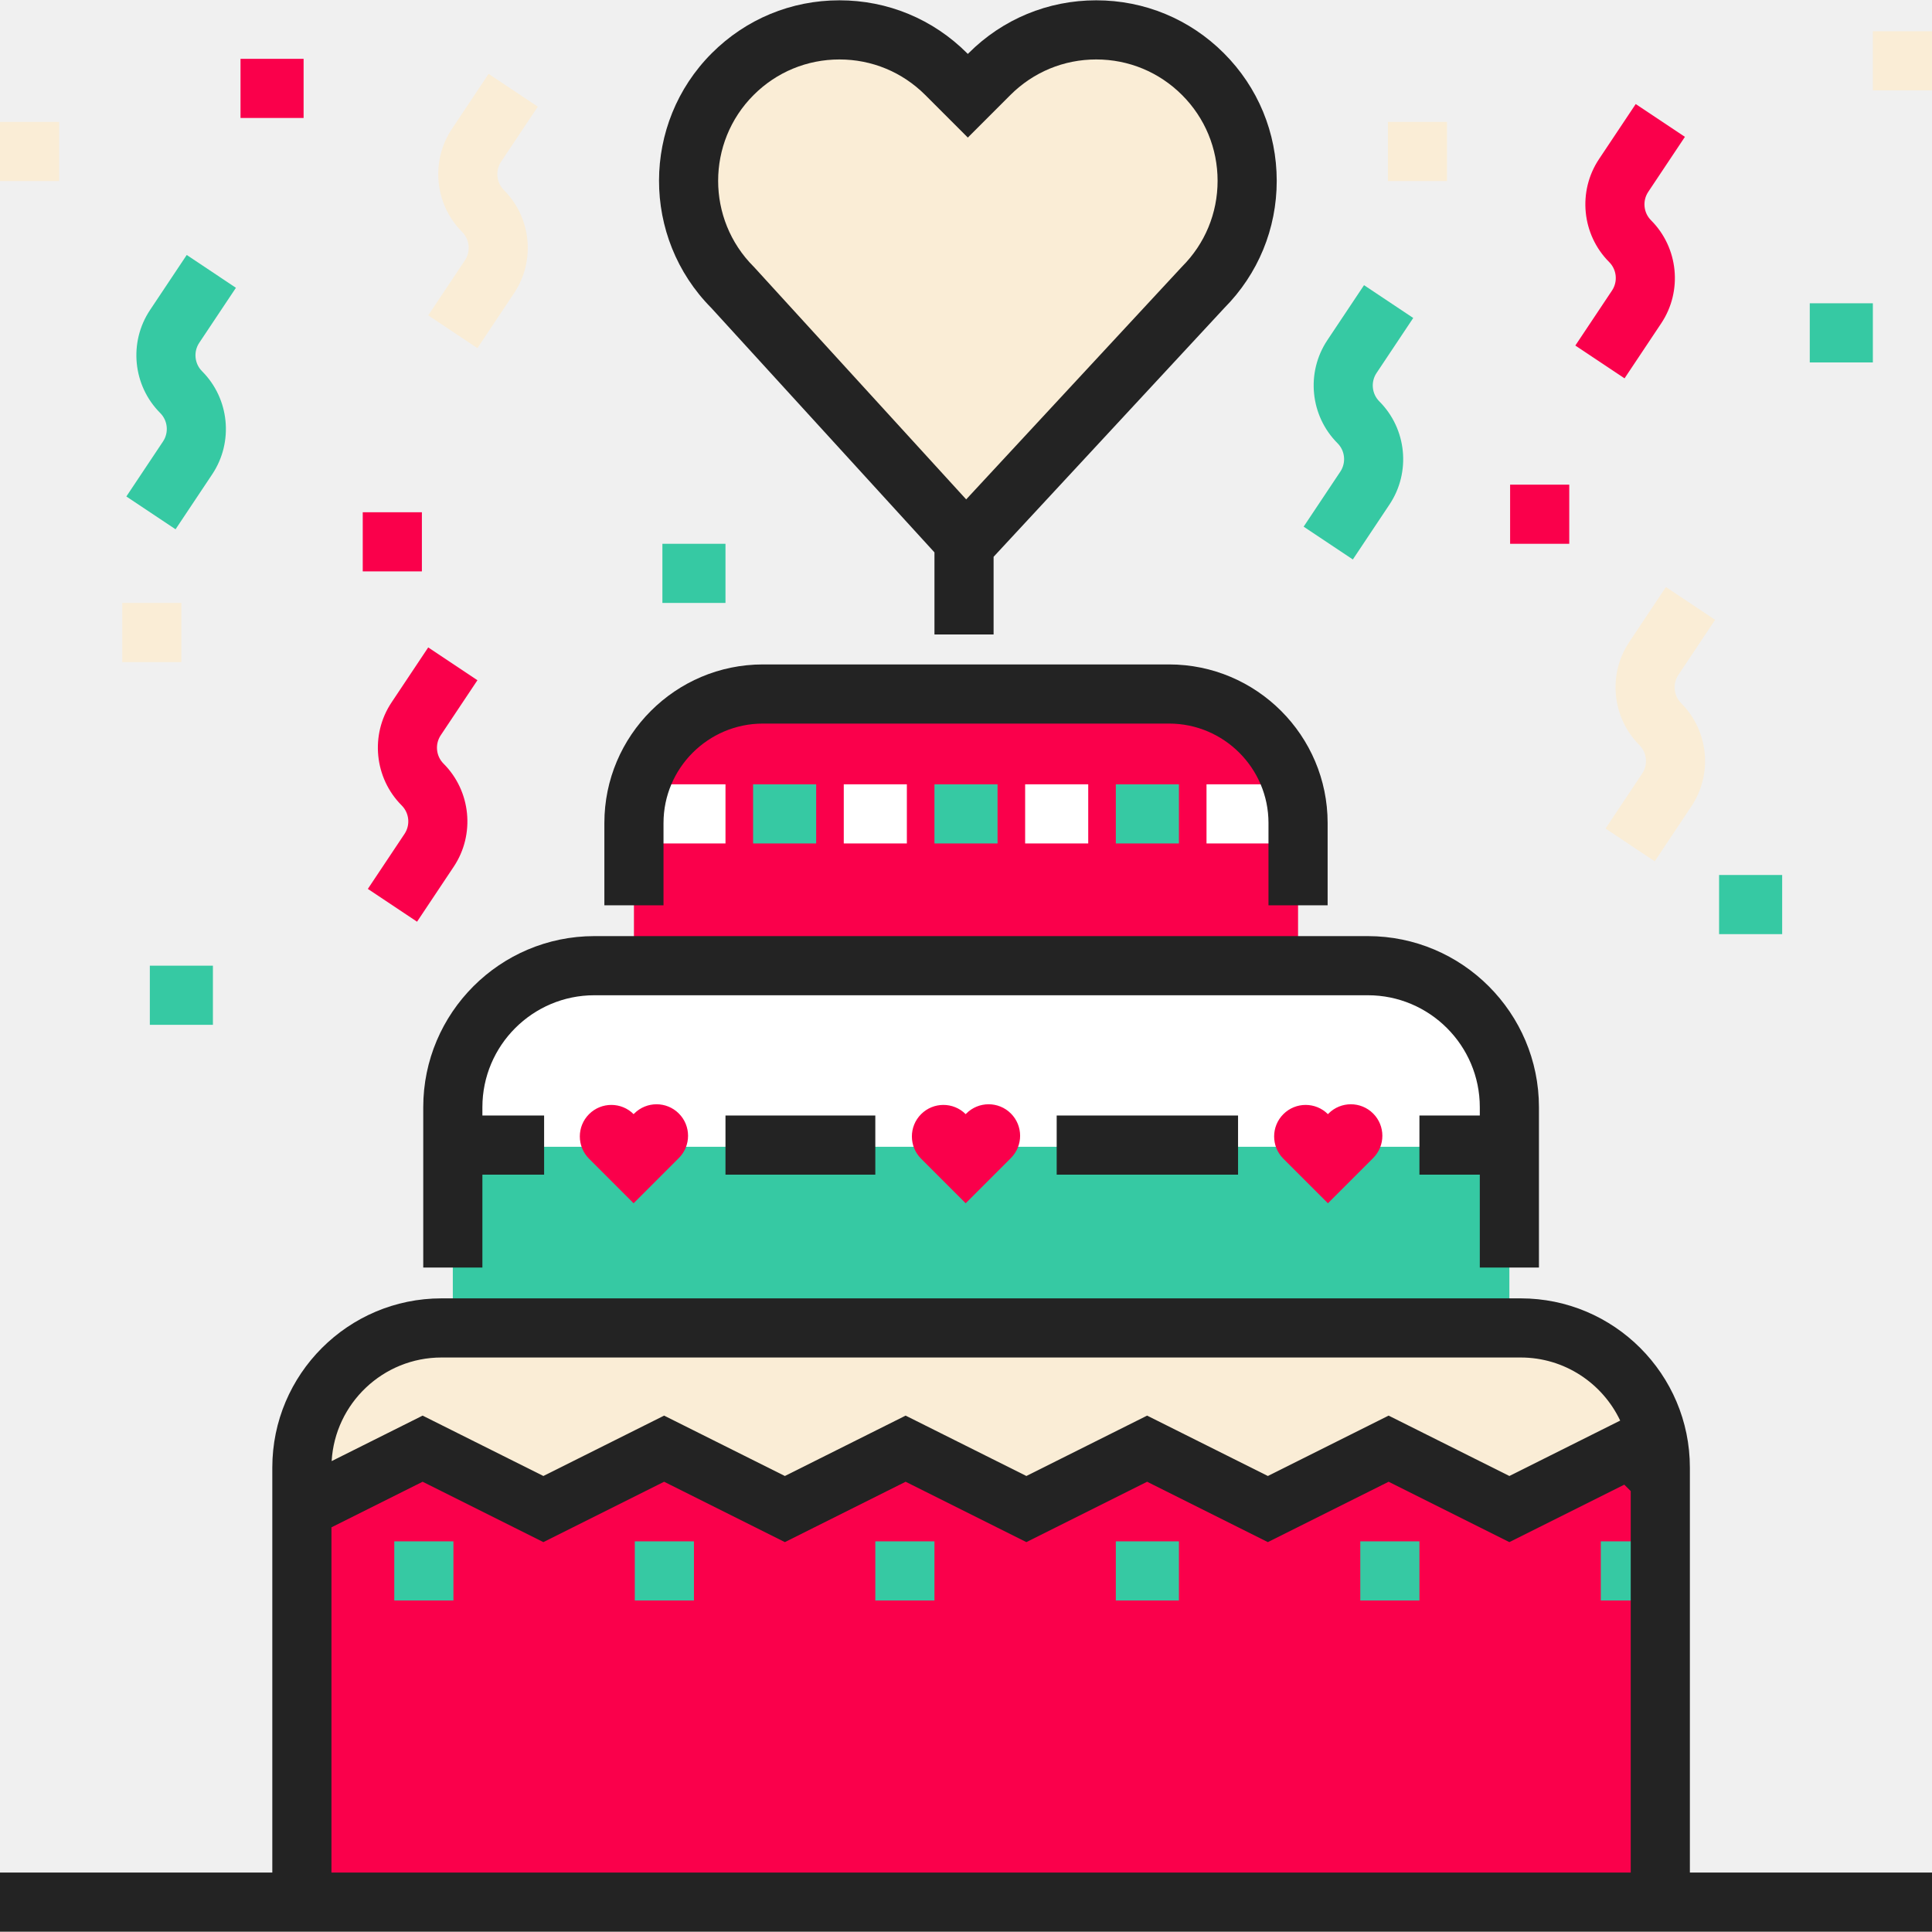
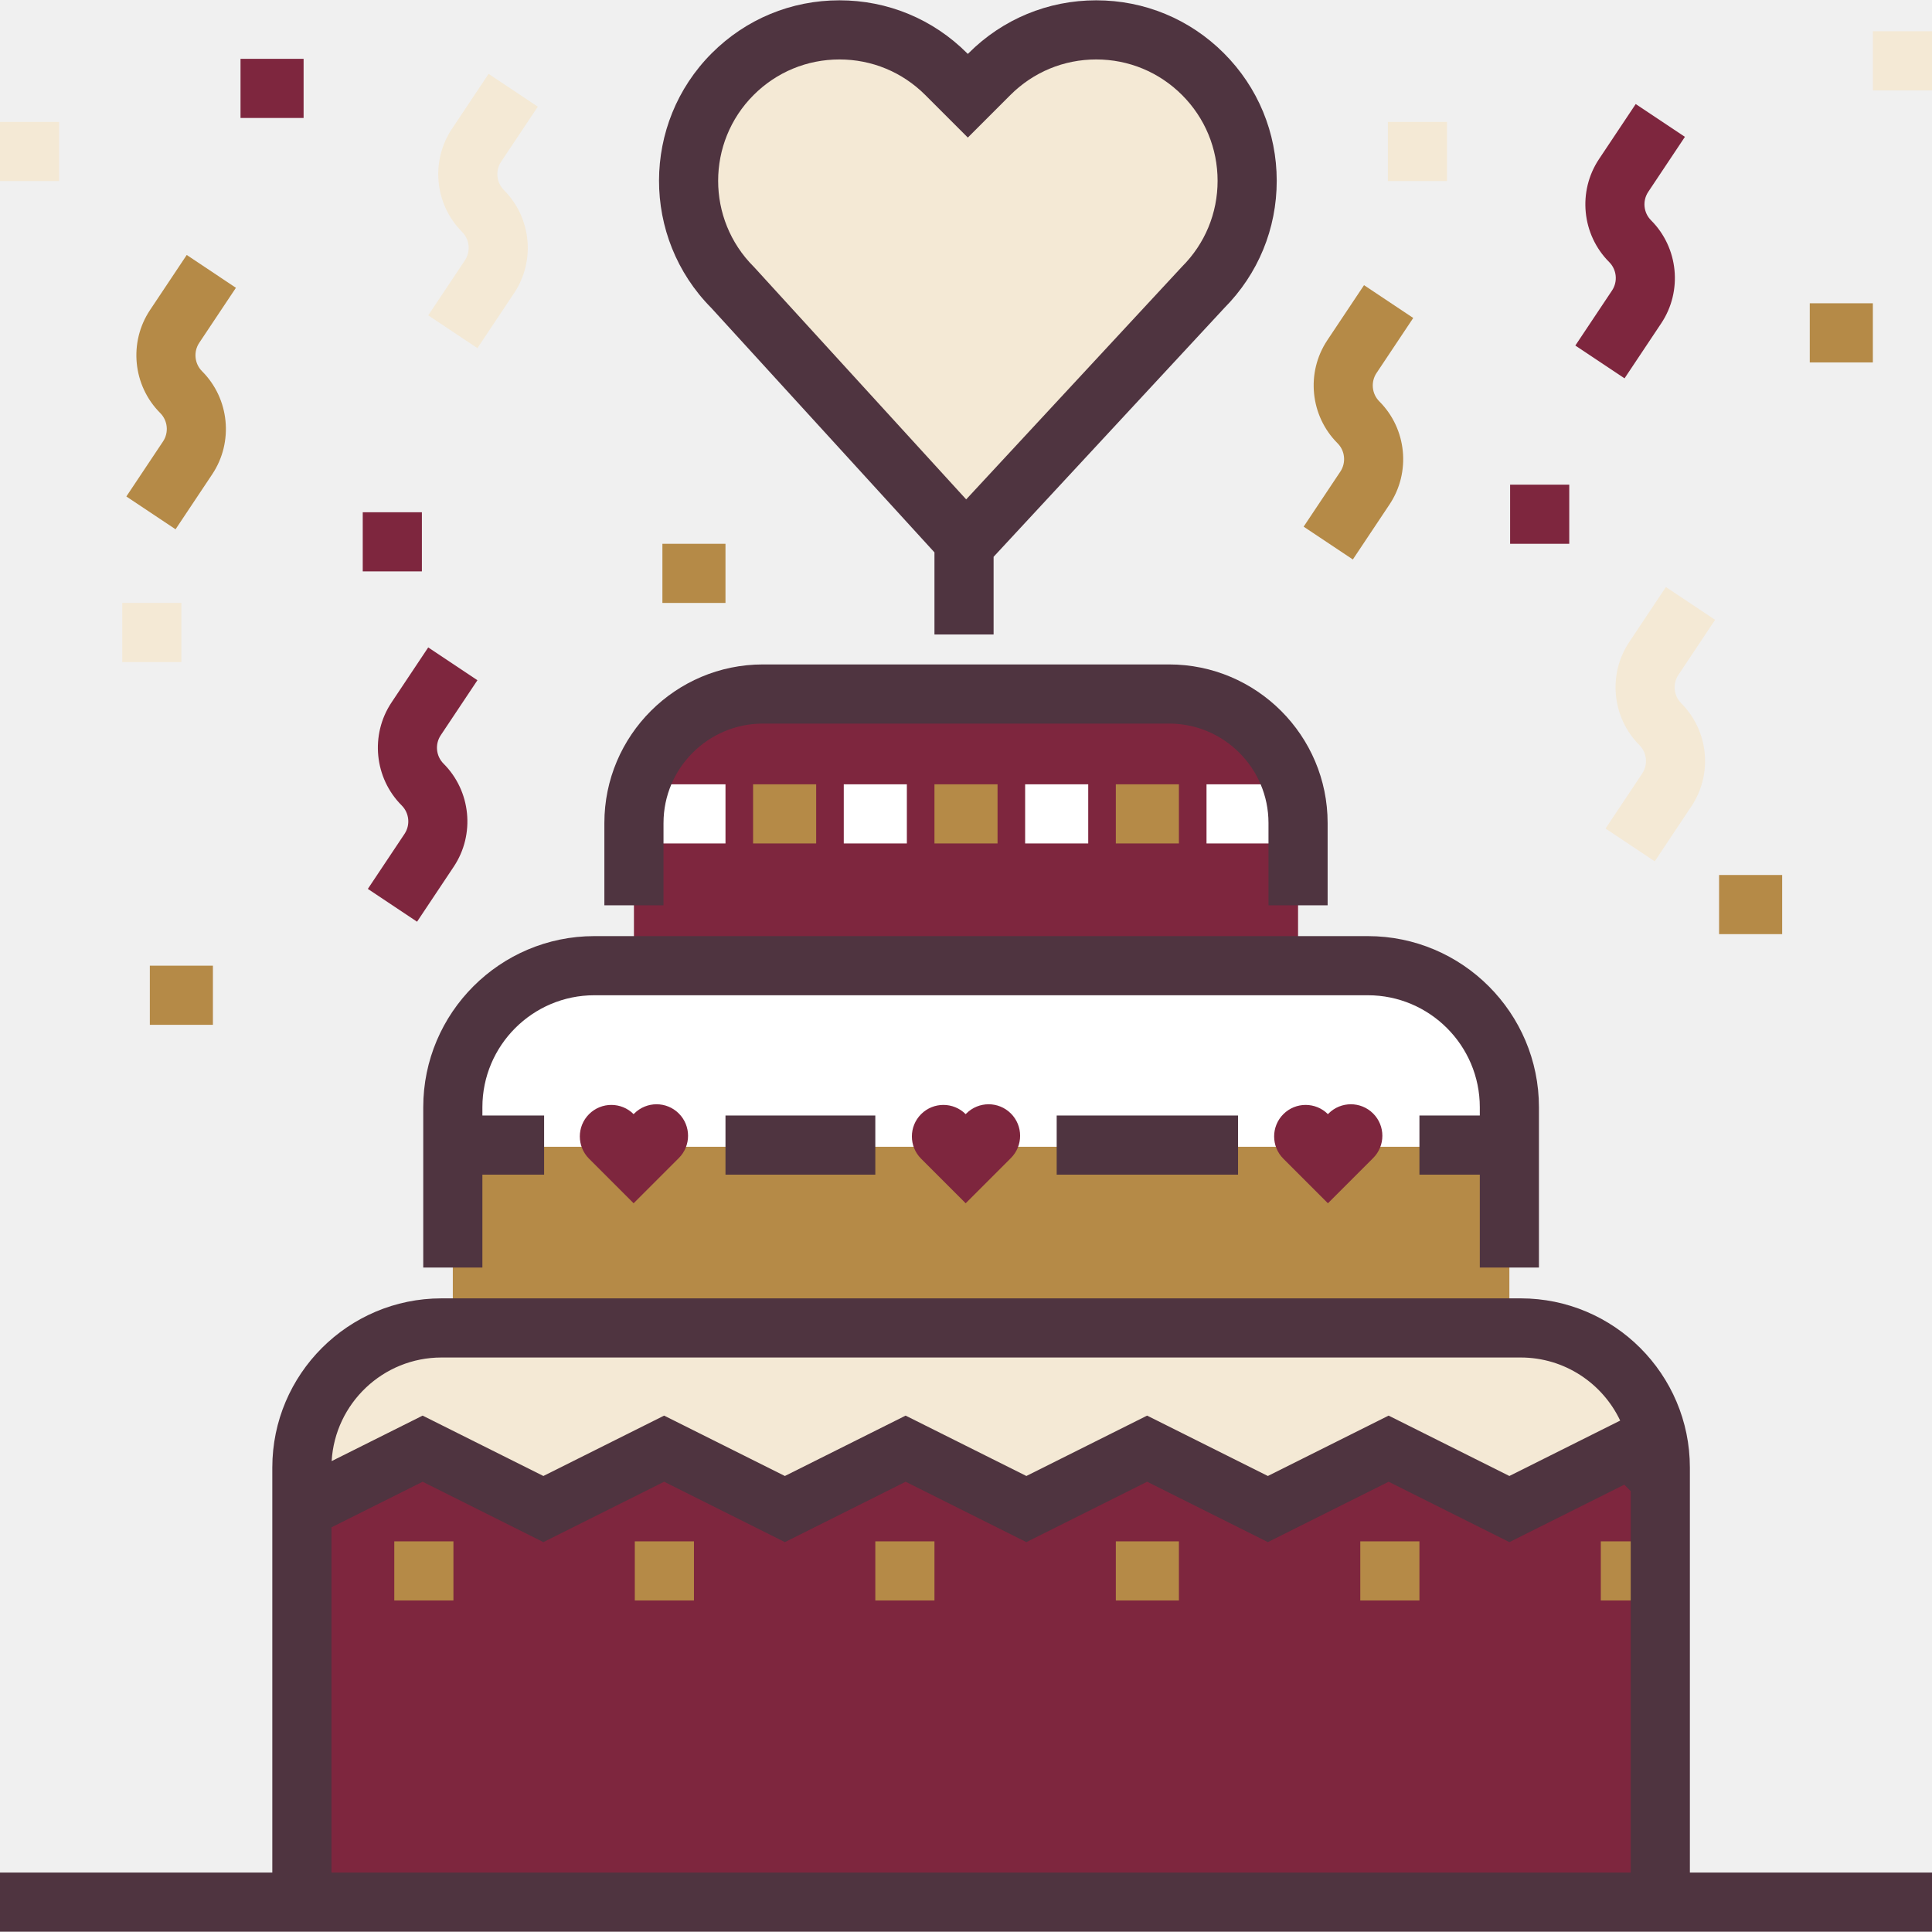
- <svg xmlns="http://www.w3.org/2000/svg" version="1.1" id="Layer_1" data-invitation-studio-tweak="tiny-root-metadata-shift" viewBox="0 0 512 512" xml:space="preserve">
+ <svg xmlns="http://www.w3.org/2000/svg" version="1.1" id="Layer_1" data-invitation-studio-tweak="maroon-champagne-palette-restyle" viewBox="0 0 512 512" xml:space="preserve">
+   <style>[style*="#FA004B"]{fill:#7e263e!important}[style*="#36C9A3"]{fill:#b58a47!important}[style*="#FAEDD6"]{fill:#f4e9d5!important}[style*="#232323"]{fill:#4f3440!important}</style>
  <path style="fill:#FA004B;" d="M168.001,255.916v-37.812c0-18.881,15.306-34.187,34.187-34.187h107.624  c18.881,0,34.187,15.306,34.187,34.187v37.812" />
  <g>
    <rect x="168.229" y="207.851" style="fill:#FFFFFF;" width="24.033" height="15.673" />
    <rect x="319.739" y="207.851" style="fill:#FFFFFF;" width="24.033" height="15.673" />
  </g>
  <rect x="199.576" y="207.851" style="fill:#36C9A3;" width="16.718" height="15.673" />
  <rect x="223.608" y="207.851" style="fill:#FFFFFF;" width="16.718" height="15.673" />
  <rect x="247.641" y="207.851" style="fill:#36C9A3;" width="16.718" height="15.673" />
  <rect x="271.673" y="207.851" style="fill:#FFFFFF;" width="16.718" height="15.673" />
  <g>
    <rect x="295.706" y="207.851" style="fill:#36C9A3;" width="16.718" height="15.673" />
    <path style="fill:#36C9A3;" d="M120.001,351.915v-58.492c0-20.714,16.793-37.507,37.507-37.507h204.984   c20.714,0,37.507,16.793,37.507,37.507v58.492" />
  </g>
  <path style="fill:#FFFFFF;" d="M399.998,303.916H120.001v-13.142c0-19.251,15.607-34.858,34.858-34.858h210.28  c19.251,0,34.858,15.607,34.858,34.858v13.142H399.998z" />
  <path style="fill:#FA004B;" d="M80.003,503.913V388.915c0-20.435,16.566-37,37-37h285.995c20.435,0,37,16.566,37,37v114.998" />
  <g>
    <path style="fill:#FAEDD6;" d="M439.997,391.915l-8-8l-32,15.999l-32-15.999l-32,15.999l-32-15.999l-32,15.999l-32-15.999   l-32,15.999l-32-15.999l-32,15.999l-32-15.999l-32,15.999v-8c0-22.091,17.909-40,40-40h279.996   C422.09,351.915,439.997,369.824,439.997,391.915L439.997,391.915z" />
    <path style="fill:#FAEDD6;" d="M318.793,19.636c-15.621-15.621-40.947-15.621-56.568,0l-5.741,5.741l-5.741-5.741   c-15.621-15.621-40.946-15.621-56.568,0c-15.621,15.62-15.621,40.946,0,56.568L256,143.918l62.793-67.715   C334.414,60.582,334.414,35.256,318.793,19.636z" />
  </g>
  <g>
    <rect x="104.49" y="408.471" style="fill:#36C9A3;" width="15.673" height="15.673" />
    <rect x="168.229" y="408.471" style="fill:#36C9A3;" width="15.673" height="15.673" />
    <rect x="231.967" y="408.471" style="fill:#36C9A3;" width="15.673" height="15.673" />
    <rect x="295.706" y="408.471" style="fill:#36C9A3;" width="16.718" height="15.673" />
    <rect x="360.49" y="408.471" style="fill:#36C9A3;" width="15.673" height="15.673" />
    <rect x="424.229" y="408.471" style="fill:#36C9A3;" width="15.673" height="15.673" />
  </g>
  <g>
    <path style="fill:#FA004B;" d="M179.897,295.088c-3.261-3.261-8.548-3.261-11.809,0l-0.173,0.173   c-3.261-3.261-8.548-3.261-11.809,0c-3.261,3.261-3.261,8.548,0,11.809l11.809,11.809l11.983-11.983   C183.158,303.636,183.158,298.349,179.897,295.088z" />
    <path style="fill:#FA004B;" d="M363.895,295.088c-3.261-3.261-8.548-3.261-11.809,0l-0.173,0.173   c-3.261-3.261-8.548-3.261-11.809,0c-3.261,3.261-3.261,8.548,0,11.809l11.809,11.809l11.983-11.983   C367.156,303.636,367.156,298.349,363.895,295.088z" />
    <path style="fill:#FA004B;" d="M267.896,295.088c-3.261-3.261-8.548-3.261-11.809,0l-0.173,0.173   c-3.261-3.261-8.548-3.261-11.809,0c-3.261,3.261-3.261,8.548,0,11.809l11.809,11.809l11.983-11.983   C271.157,303.636,271.157,298.349,267.896,295.088z" />
  </g>
  <g>
    <rect x="192.261" y="295.623" style="fill:#232323;" width="39.706" height="15.673" />
    <rect x="280.033" y="295.623" style="fill:#232323;" width="48.065" height="15.673" />
    <path style="fill:#232323;" d="M447.835,496.243V388.916c0-24.723-20.113-44.837-44.837-44.837H117.002   c-24.723,0-44.837,20.114-44.837,44.837v107.327H0v15.673h512v-15.673H447.835z M117.002,359.752h285.996   c11.631,0,21.689,6.845,26.367,16.717l-29.367,14.683l-31.999-16l-32,16l-32-16l-31.999,16l-32-16l-31.999,16l-32-16l-32,16   l-31.999-16l-24.11,12.055C88.781,371.92,101.495,359.752,117.002,359.752z M432.161,496.243H87.838v-91.485l24.163-12.081   l31.999,15.999l32-15.999l32,15.999l31.999-15.999l32,15.999l31.999-15.999l32,15.999l32-15.999l31.999,15.999l30.454-15.226   l1.711,1.71L432.161,496.243L432.161,496.243z" />
    <path style="fill:#232323;" d="M127.839,311.296h16.357v-15.673h-16.357v-2.2c0-16.36,13.309-29.67,29.67-29.67h204.984   c16.36,0,29.67,13.31,29.67,29.67v2.2h-15.999v15.673h15.998v24.62h15.673v-42.493c0-25.002-20.341-45.343-45.343-45.343H157.508   c-25.002,0-45.343,20.341-45.343,45.343v42.493h15.673v-24.62H127.839z" />
    <path style="fill:#232323;" d="M175.838,218.105c0-14.529,11.821-26.35,26.35-26.35h107.624c14.529,0,26.35,11.821,26.35,26.35   v21.812h15.673v-21.812c0-23.172-18.852-42.024-42.024-42.024H202.188c-23.172,0-42.024,18.852-42.024,42.024v21.812h15.673   V218.105z" />
    <path style="fill:#232323;" d="M247.641,146.386v21.76h15.673v-20.589l61.129-65.921c8.966-9.023,13.903-20.99,13.903-33.717   c0-12.778-4.977-24.79-14.011-33.825c-9.036-9.035-21.048-14.011-33.827-14.011c-12.778,0-24.79,4.976-33.825,14.011l-0.197,0.199   l-0.199-0.199c-9.036-9.035-21.048-14.011-33.826-14.011s-24.79,4.976-33.825,14.011c-18.607,18.606-18.649,48.856-0.131,67.519   L247.641,146.386z M199.72,25.177c6.074-6.075,14.151-9.421,22.742-9.421s16.667,3.346,22.743,9.421l11.282,11.281l11.282-11.282   c6.074-6.075,14.151-9.421,22.742-9.421s16.667,3.346,22.742,9.421h0.001c6.074,6.075,9.421,14.151,9.421,22.742   s-3.346,16.668-9.422,22.743l-57.206,61.682l-56.08-61.424l-0.246-0.258C187.179,58.122,187.179,37.718,199.72,25.177z" />
  </g>
  <rect x="63.739" y="15.59" style="fill:#FA004B;" width="16.718" height="15.673" />
  <rect y="32.308" style="fill:#FAEDD6;" width="15.673" height="15.673" />
  <rect x="39.706" y="255.916" style="fill:#36C9A3;" width="16.718" height="15.673" />
  <rect x="400.196" y="128.439" style="fill:#FA004B;" width="15.673" height="15.673" />
  <rect x="479.608" y="80.374" style="fill:#36C9A3;" width="16.718" height="15.673" />
  <g>
    <rect x="367.804" y="32.308" style="fill:#FAEDD6;" width="15.673" height="15.673" />
    <rect x="496.327" y="8.276" style="fill:#FAEDD6;" width="15.673" height="15.673" />
  </g>
  <rect x="455.576" y="231.884" style="fill:#36C9A3;" width="16.718" height="15.673" />
  <rect x="32.392" y="159.786" style="fill:#FAEDD6;" width="15.673" height="15.673" />
  <rect x="96.131" y="135.753" style="fill:#FA004B;" width="15.673" height="15.673" />
  <g>
    <rect x="175.543" y="144.112" style="fill:#36C9A3;" width="16.718" height="15.673" />
    <path style="fill:#36C9A3;" d="M46.523,140.265l-13.04-8.694l9.724-14.586c1.572-2.357,1.258-5.522-0.745-7.525   c-7.267-7.267-8.405-18.75-2.703-27.301l9.725-14.586l13.04,8.694l-9.725,14.586c-1.572,2.357-1.258,5.522,0.745,7.524   c7.268,7.268,8.404,18.751,2.703,27.302L46.523,140.265z" />
  </g>
  <path style="fill:#FAEDD6;" d="M126.523,92.266l-13.04-8.694l9.724-14.586c1.572-2.357,1.258-5.522-0.745-7.525  c-7.267-7.267-8.405-18.75-2.703-27.301l9.725-14.586l13.04,8.694l-9.725,14.586c-1.572,2.357-1.258,5.522,0.745,7.524  c7.268,7.268,8.404,18.751,2.703,27.302L126.523,92.266z" />
  <path style="fill:#FA004B;" d="M110.522,244.264l-13.04-8.694l9.725-14.586c1.572-2.357,1.257-5.522-0.746-7.525  c-7.267-7.267-8.405-18.75-2.703-27.301l9.725-14.586l13.04,8.694l-9.725,14.586c-1.572,2.357-1.258,5.522,0.745,7.524  c7.268,7.269,8.405,18.751,2.704,27.302L110.522,244.264z" />
  <path style="fill:#FAEDD6;" d="M438.519,228.264l-13.04-8.694l9.724-14.586c1.572-2.357,1.258-5.522-0.745-7.525  c-7.267-7.267-8.404-18.75-2.703-27.302l9.725-14.586l13.04,8.694l-9.725,14.586c-1.572,2.357-1.258,5.522,0.746,7.525  c7.267,7.268,8.403,18.75,2.702,27.301L438.519,228.264z" />
  <path style="fill:#36C9A3;" d="M358.519,148.266l-13.04-8.694l9.724-14.586c1.572-2.357,1.258-5.522-0.745-7.525  c-7.267-7.267-8.405-18.75-2.703-27.301l9.725-14.586l13.04,8.694l-9.725,14.586c-1.572,2.357-1.258,5.522,0.745,7.524  c7.268,7.268,8.404,18.751,2.703,27.302L358.519,148.266z" />
  <path style="fill:#FA004B;" d="M430.519,100.266l-13.04-8.694l9.725-14.586c1.572-2.357,1.257-5.522-0.746-7.525  c-7.267-7.267-8.405-18.75-2.703-27.301l9.725-14.586l13.04,8.694l-9.725,14.586c-1.572,2.357-1.258,5.522,0.745,7.524  c7.268,7.269,8.405,18.751,2.704,27.302L430.519,100.266z" />
</svg>
